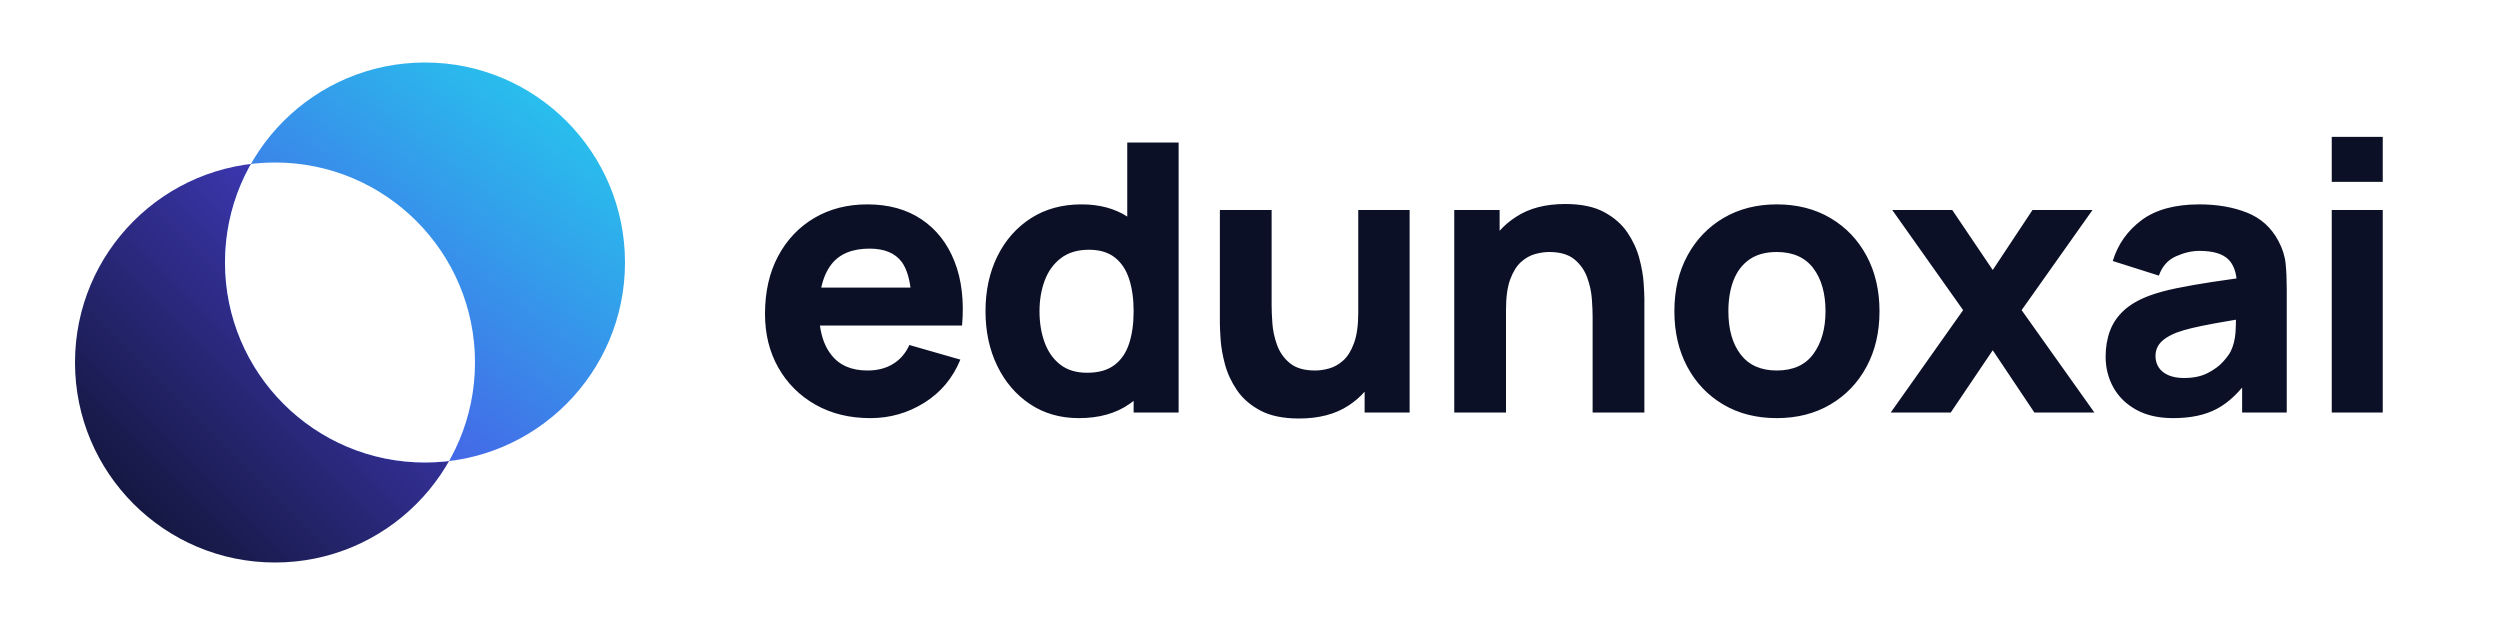
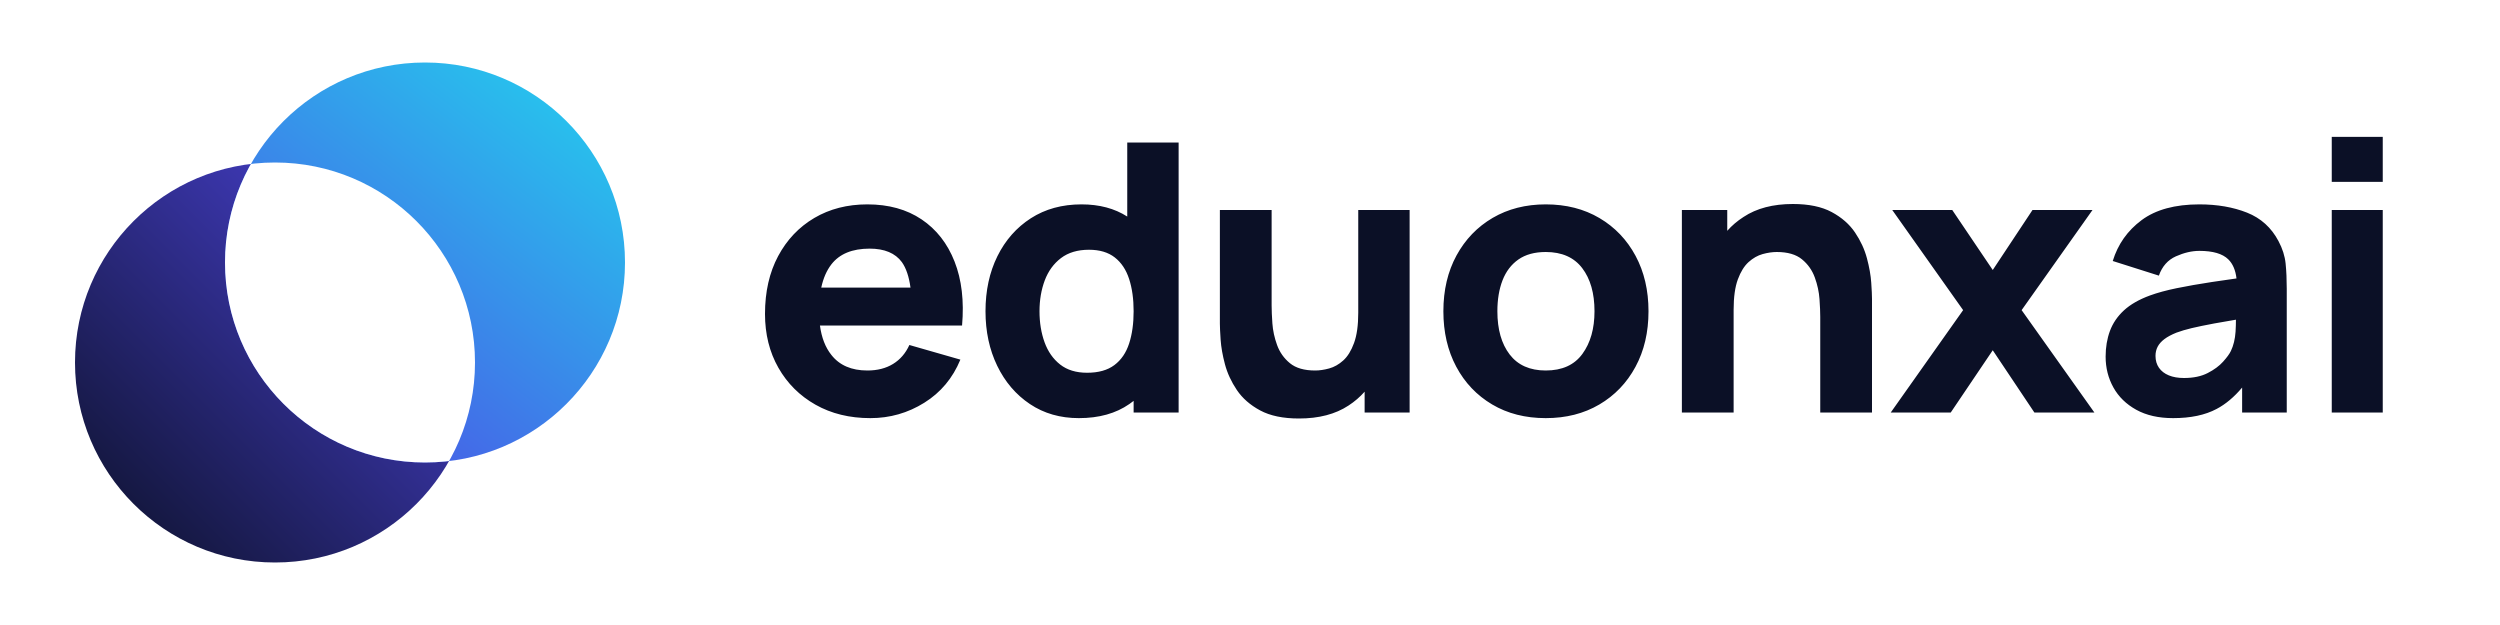
<svg xmlns="http://www.w3.org/2000/svg" viewBox="0 0 400 100" width="1200" height="300" role="img">
  <rect width="400" height="100" fill="#FFFFFF" />
  <g transform="translate(6 0)">
    <defs>
      <linearGradient id="abl" x1="6" y1="90" x2="70" y2="26" gradientUnits="userSpaceOnUse">
        <stop offset="0" stop-color="#0B1026" />
        <stop offset="1" stop-color="#4F46E5" />
      </linearGradient>
      <linearGradient id="bbl" x1="40" y1="80" x2="94" y2="10" gradientUnits="userSpaceOnUse">
        <stop offset="0" stop-color="#4F46E5" />
        <stop offset="1" stop-color="#22D3EE" />
      </linearGradient>
      <clipPath id="cbl">
        <circle cx="38" cy="58" r="32" />
      </clipPath>
    </defs>
    <circle cx="38" cy="58" r="32" fill="url(#abl)" />
    <circle cx="62" cy="42" r="32" fill="url(#bbl)" />
    <circle cx="62" cy="42" r="32" fill="#FFFFFF" clip-path="url(#cbl)" />
  </g>
-   <path d="M139.26 66.9Q134.28 66.9 130.485 64.755Q126.69 62.61 124.545 58.845Q122.4 55.08 122.4 50.22Q122.4 44.91 124.5 40.98Q126.6 37.05 130.29 34.875Q133.98 32.7 138.78 32.7Q143.88 32.7 147.45 35.1Q151.02 37.5 152.73 41.85Q154.44 46.2 153.93 52.08H131.19Q131.58 54.99 133.02 56.79Q134.97 59.28 138.78 59.28Q141.18 59.28 142.89 58.23Q144.6 57.18 145.5 55.2L153.66 57.54Q151.83 61.98 147.885 64.44Q143.94 66.9 139.26 66.9ZM145.68 46.02Q145.32 43.38 144.3 41.94Q142.71 39.78 139.14 39.78Q134.97 39.78 133.02 42.3Q131.88 43.77 131.4 46.02Z M172.62 66.9Q168.15 66.9 164.79 64.65Q161.43 62.4 159.555 58.53Q157.68 54.66 157.68 49.8Q157.68 44.85 159.585 40.995Q161.49 37.14 164.94 34.92Q168.39 32.7 173.04 32.7Q177.33 32.7 180.36 34.65V22.8H188.58V66.0H181.38V64.14Q181.05 64.41 180.69 64.65Q177.45 66.9 172.62 66.9ZM173.94 59.64Q176.67 59.64 178.305 58.41Q179.94 57.18 180.66 54.96Q181.38 52.74 181.38 49.8Q181.38 46.86 180.66 44.64Q179.94 42.42 178.365 41.19Q176.79 39.96 174.24 39.96Q171.51 39.96 169.755 41.295Q168.0 42.63 167.16 44.865Q166.32 47.1 166.32 49.8Q166.32 52.53 167.13 54.765Q167.94 57.0 169.62 58.32Q171.3 59.64 173.94 59.64Z M207.84 66.96Q204.03 66.96 201.63 65.67Q199.23 64.38 197.895 62.4Q196.56 60.42 195.99 58.275Q195.42 56.13 195.3 54.36Q195.18 52.59 195.18 51.78V33.6H203.46V48.9Q203.46 50.01 203.58 51.735Q203.7 53.46 204.33 55.2Q204.96 56.94 206.385 58.11Q207.81 59.28 210.42 59.28Q211.47 59.28 212.67 58.95Q213.87 58.62 214.92 57.675Q215.97 56.73 216.645 54.885Q217.32 53.04 217.32 50.04V33.6H225.54V66.0H218.34V62.67Q217.23 63.93 215.76 64.89Q212.61 66.96 207.84 66.96Z M254.82 66.0V50.7Q254.82 49.59 254.7 47.865Q254.58 46.14 253.95 44.4Q253.32 42.66 251.895 41.49Q250.47 40.32 247.86 40.32Q246.81 40.32 245.61 40.65Q244.41 40.98 243.36 41.925Q242.31 42.87 241.635 44.7Q240.96 46.53 240.96 49.56V66.0H232.68V33.6H239.94V36.93Q241.05 35.67 242.55 34.71Q245.67 32.64 250.44 32.64Q254.25 32.64 256.65 33.93Q259.05 35.22 260.385 37.2Q261.72 39.18 262.29 41.325Q262.86 43.47 262.98 45.24Q263.1 47.01 263.1 47.82V66.0Z M284.28 66.9Q279.39 66.9 275.7 64.71Q272.01 62.52 269.955 58.665Q267.9 54.81 267.9 49.8Q267.9 44.73 270 40.875Q272.1 37.02 275.79 34.86Q279.48 32.7 284.28 32.7Q289.17 32.7 292.875 34.89Q296.58 37.08 298.65 40.935Q300.72 44.79 300.72 49.8Q300.72 54.84 298.635 58.695Q296.55 62.55 292.845 64.725Q289.14 66.9 284.28 66.9ZM284.28 59.28Q288.21 59.28 290.145 56.625Q292.08 53.97 292.08 49.8Q292.08 45.48 290.115 42.9Q288.15 40.32 284.28 40.32Q281.61 40.32 279.9 41.52Q278.19 42.72 277.365 44.85Q276.54 46.98 276.54 49.8Q276.54 54.15 278.505 56.715Q280.47 59.28 284.28 59.28Z M302.52 66.0 314.1 49.62 302.76 33.6H312.36L318.84 43.2L325.2 33.6H334.8L323.46 49.62L335.1 66.0H325.5L318.84 56.04L312.12 66.0Z M347.7 66.9Q344.22 66.9 341.805 65.565Q339.39 64.23 338.145 61.995Q336.9 59.76 336.9 57.06Q336.9 54.81 337.59 52.95Q338.28 51.09 339.825 49.665Q341.37 48.24 343.98 47.28Q345.78 46.62 348.27 46.11Q350.76 45.6 353.91 45.12Q355.77 44.85 357.84 44.55Q357.6 42.54 356.52 41.49Q355.14 40.14 351.9 40.14Q350.1 40.14 348.15 41.01Q346.2 41.88 345.42 44.1L338.04 41.76Q339.27 37.74 342.66 35.22Q346.05 32.7 351.9 32.7Q356.19 32.7 359.52 34.02Q362.85 35.34 364.56 38.58Q365.52 40.38 365.7 42.18Q365.88 43.98 365.88 46.2V66.0H358.74V62.01Q356.82 64.29 354.66 65.43Q351.9 66.9 347.7 66.9ZM349.44 60.48Q351.69 60.48 353.235 59.685Q354.78 58.89 355.695 57.87Q356.61 56.85 356.94 56.16Q357.57 54.84 357.69 53.07Q357.75 52.02 357.75 51.15Q355.74 51.51 354.3 51.75Q352.05 52.17 350.67 52.5Q349.29 52.83 348.24 53.22Q347.04 53.7 346.305 54.255Q345.57 54.81 345.225 55.47Q344.88 56.13 344.88 56.94Q344.88 58.05 345.435 58.845Q345.99 59.64 347.01 60.06Q348.03 60.48 349.44 60.48Z M373.08 29.1V21.9H381.24V29.1ZM373.08 66.0V33.6H381.24V66.0Z" fill="#0B1026" />
+   <path d="M139.26 66.9Q134.28 66.9 130.485 64.755Q126.69 62.61 124.545 58.845Q122.4 55.08 122.4 50.22Q122.4 44.91 124.5 40.98Q126.6 37.05 130.29 34.875Q133.98 32.7 138.78 32.7Q143.88 32.7 147.45 35.1Q151.02 37.5 152.73 41.85Q154.44 46.2 153.93 52.08H131.19Q131.58 54.99 133.02 56.79Q134.97 59.28 138.78 59.28Q141.18 59.28 142.89 58.23Q144.6 57.18 145.5 55.2L153.66 57.54Q151.83 61.98 147.885 64.44Q143.94 66.9 139.26 66.9ZM145.68 46.02Q145.32 43.38 144.3 41.94Q142.71 39.78 139.14 39.78Q134.97 39.78 133.02 42.3Q131.88 43.77 131.4 46.02Z M172.62 66.9Q168.15 66.9 164.79 64.65Q161.43 62.4 159.555 58.53Q157.68 54.66 157.68 49.8Q157.68 44.85 159.585 40.995Q161.49 37.14 164.94 34.92Q168.39 32.7 173.04 32.7Q177.33 32.7 180.36 34.65V22.8H188.58V66.0H181.38V64.14Q181.05 64.41 180.69 64.65Q177.45 66.9 172.62 66.9ZM173.94 59.64Q176.67 59.64 178.305 58.41Q179.94 57.18 180.66 54.96Q181.38 52.74 181.38 49.8Q181.38 46.86 180.66 44.64Q179.94 42.42 178.365 41.19Q176.79 39.96 174.24 39.96Q171.51 39.96 169.755 41.295Q168.0 42.63 167.16 44.865Q166.32 47.1 166.32 49.8Q166.32 52.53 167.13 54.765Q167.94 57.0 169.62 58.32Q171.3 59.64 173.94 59.64Z M207.84 66.96Q204.03 66.96 201.63 65.67Q199.23 64.38 197.895 62.4Q196.56 60.42 195.99 58.275Q195.42 56.13 195.3 54.36Q195.18 52.59 195.18 51.78V33.6H203.46V48.9Q203.46 50.01 203.58 51.735Q203.7 53.46 204.33 55.2Q204.96 56.94 206.385 58.11Q207.81 59.28 210.42 59.28Q211.47 59.28 212.67 58.95Q213.87 58.62 214.92 57.675Q215.97 56.73 216.645 54.885Q217.32 53.04 217.32 50.04V33.6H225.54V66.0H218.34V62.67Q217.23 63.93 215.76 64.89Q212.61 66.96 207.84 66.96Z M247.32 66.9Q242.43 66.9 238.74 64.71Q235.05 62.52 232.995 58.665Q230.94 54.81 230.94 49.8Q230.94 44.73 233.04 40.875Q235.14 37.02 238.83 34.86Q242.52 32.7 247.32 32.7Q252.21 32.7 255.915 34.89Q259.62 37.08 261.69 40.935Q263.76 44.79 263.76 49.8Q263.76 54.84 261.675 58.695Q259.59 62.55 255.885 64.725Q252.18 66.9 247.32 66.9ZM247.32 59.28Q251.25 59.28 253.185 56.625Q255.12 53.97 255.12 49.8Q255.12 45.48 253.155 42.9Q251.19 40.32 247.32 40.32Q244.65 40.32 242.94 41.52Q241.23 42.72 240.405 44.85Q239.58 46.98 239.58 49.8Q239.58 54.15 241.545 56.715Q243.51 59.28 247.32 59.28Z M291.24 66.0V50.7Q291.24 49.59 291.12 47.865Q291.0 46.14 290.37 44.4Q289.74 42.66 288.315 41.49Q286.89 40.32 284.28 40.32Q283.23 40.32 282.03 40.65Q280.83 40.98 279.78 41.925Q278.73 42.87 278.055 44.7Q277.38 46.53 277.38 49.56V66.0H269.1V33.6H276.36V36.93Q277.47 35.67 278.97 34.71Q282.09 32.64 286.86 32.64Q290.67 32.64 293.07 33.93Q295.47 35.22 296.805 37.2Q298.14 39.18 298.71 41.325Q299.28 43.47 299.4 45.24Q299.52 47.01 299.52 47.82V66.0Z M302.52 66.0 314.1 49.62 302.76 33.6H312.36L318.84 43.2L325.2 33.6H334.8L323.46 49.62L335.1 66.0H325.5L318.84 56.04L312.12 66.0Z M347.7 66.9Q344.22 66.9 341.805 65.565Q339.39 64.23 338.145 61.995Q336.9 59.76 336.9 57.06Q336.9 54.81 337.59 52.95Q338.28 51.09 339.825 49.665Q341.37 48.24 343.98 47.28Q345.78 46.62 348.27 46.11Q350.76 45.6 353.91 45.12Q355.77 44.85 357.84 44.55Q357.6 42.54 356.52 41.49Q355.14 40.14 351.9 40.14Q350.1 40.14 348.15 41.01Q346.2 41.88 345.42 44.1L338.04 41.76Q339.27 37.74 342.66 35.22Q346.05 32.7 351.9 32.7Q356.19 32.7 359.52 34.02Q362.85 35.34 364.56 38.58Q365.52 40.38 365.7 42.18Q365.88 43.98 365.88 46.2V66.0H358.74V62.01Q356.82 64.29 354.66 65.43Q351.9 66.9 347.7 66.9ZM349.44 60.48Q351.69 60.48 353.235 59.685Q354.78 58.89 355.695 57.87Q356.61 56.85 356.94 56.16Q357.57 54.84 357.69 53.07Q357.75 52.02 357.75 51.15Q355.74 51.51 354.3 51.75Q352.05 52.17 350.67 52.5Q349.29 52.83 348.24 53.22Q347.04 53.7 346.305 54.255Q345.57 54.81 345.225 55.47Q344.88 56.13 344.88 56.94Q344.88 58.05 345.435 58.845Q345.99 59.64 347.01 60.06Q348.03 60.48 349.44 60.48Z M373.08 29.1V21.9H381.24V29.1ZM373.08 66.0V33.6H381.24V66.0Z" fill="#0B1026" />
</svg>
